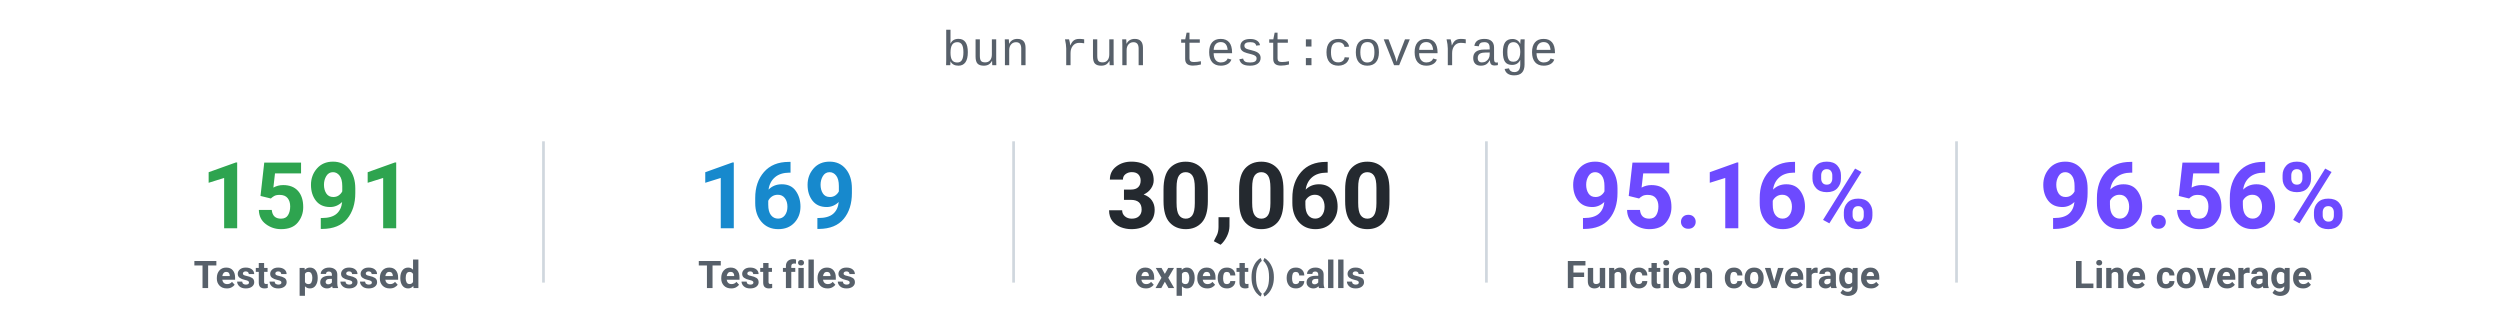
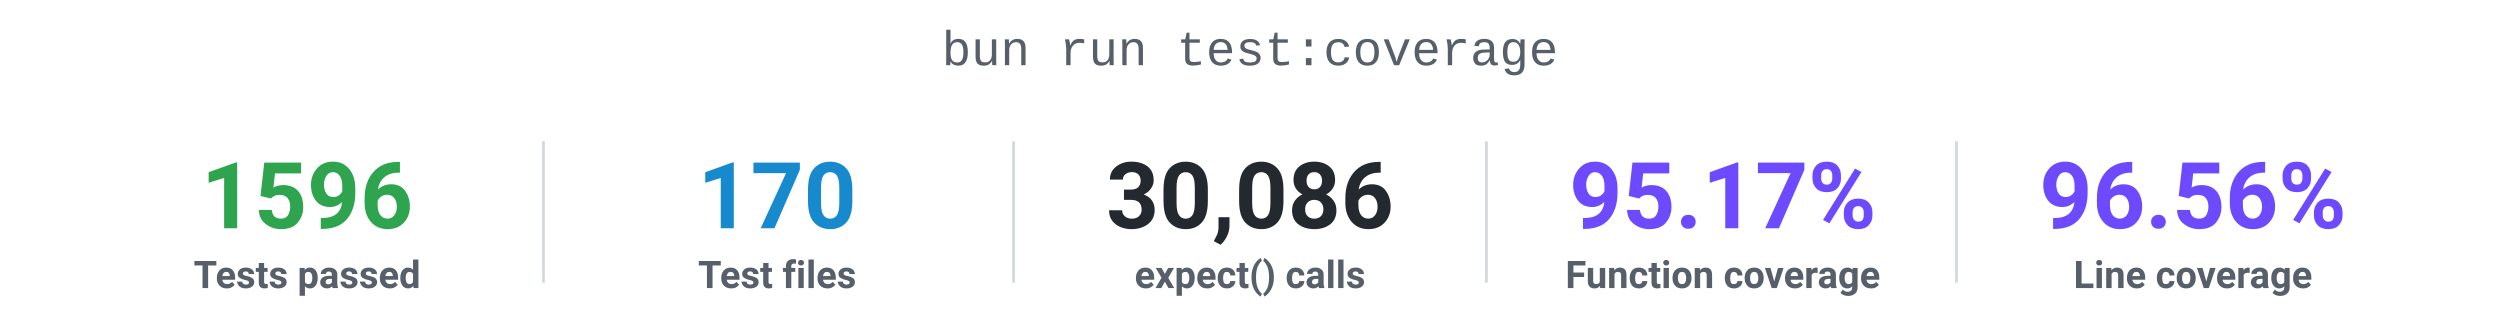
- <svg xmlns="http://www.w3.org/2000/svg" viewBox="0 0 920 122" width="920" height="122" role="img" aria-label="bun run test:coverage — 1591 tests passed, 169 test files, 30,060 expect() calls, 95.16% function coverage, 96.56% line coverage">
+ <svg xmlns="http://www.w3.org/2000/svg" viewBox="0 0 920 122" width="920" height="122" role="img" aria-label="bun run test:coverage — 1596 tests passed, 170 test files, 30,086 expect() calls, 95.17% function coverage, 96.56% line coverage">
  <style>
    .cmd { font-family: ui-monospace, SFMono-Regular, 'SF Mono', Menlo, Consolas, 'Liberation Mono', monospace; font-weight: 500; font-size: 18px; }
    .val { font-family: system-ui, -apple-system, BlinkMacSystemFont, 'Segoe UI', Roboto, sans-serif; font-weight: 700; font-size: 34px; }
    .lbl { font-family: system-ui, -apple-system, BlinkMacSystemFont, 'Segoe UI', Roboto, sans-serif; font-weight: 600; font-size: 14px; }
  </style>
  <text x="460" y="24" text-anchor="middle" class="cmd" fill="#57606a">bun run test:coverage</text>
  <line x1="200" y1="52" x2="200" y2="104" stroke="#d0d7de" stroke-width="1" />
  <line x1="373" y1="52" x2="373" y2="104" stroke="#d0d7de" stroke-width="1" />
  <line x1="547" y1="52" x2="547" y2="104" stroke="#d0d7de" stroke-width="1" />
  <line x1="720" y1="52" x2="720" y2="104" stroke="#d0d7de" stroke-width="1" />
-   <text x="113" y="84" text-anchor="middle" class="val" fill="#2ea44f">1591</text>
+   <text x="113" y="84" text-anchor="middle" class="val" fill="#2ea44f">1596</text>
  <text x="113" y="106" text-anchor="middle" class="lbl" fill="#57606a">Tests passed</text>
-   <text x="286" y="84" text-anchor="middle" class="val" fill="#1789cd">169</text>
+   <text x="286" y="84" text-anchor="middle" class="val" fill="#1789cd">170</text>
  <text x="286" y="106" text-anchor="middle" class="lbl" fill="#57606a">Test files</text>
-   <text x="460" y="84" text-anchor="middle" class="val" fill="#24292f">30,060</text>
+   <text x="460" y="84" text-anchor="middle" class="val" fill="#24292f">30,086</text>
  <text x="460" y="106" text-anchor="middle" class="lbl" fill="#57606a">expect() calls</text>
-   <text x="634" y="84" text-anchor="middle" class="val" fill="#6d4aff">95.16%</text>
+   <text x="634" y="84" text-anchor="middle" class="val" fill="#6d4aff">95.17%</text>
  <text x="634" y="106" text-anchor="middle" class="lbl" fill="#57606a">Function coverage</text>
  <text x="807" y="84" text-anchor="middle" class="val" fill="#6d4aff">96.56%</text>
  <text x="807" y="106" text-anchor="middle" class="lbl" fill="#57606a">Line coverage</text>
</svg>
